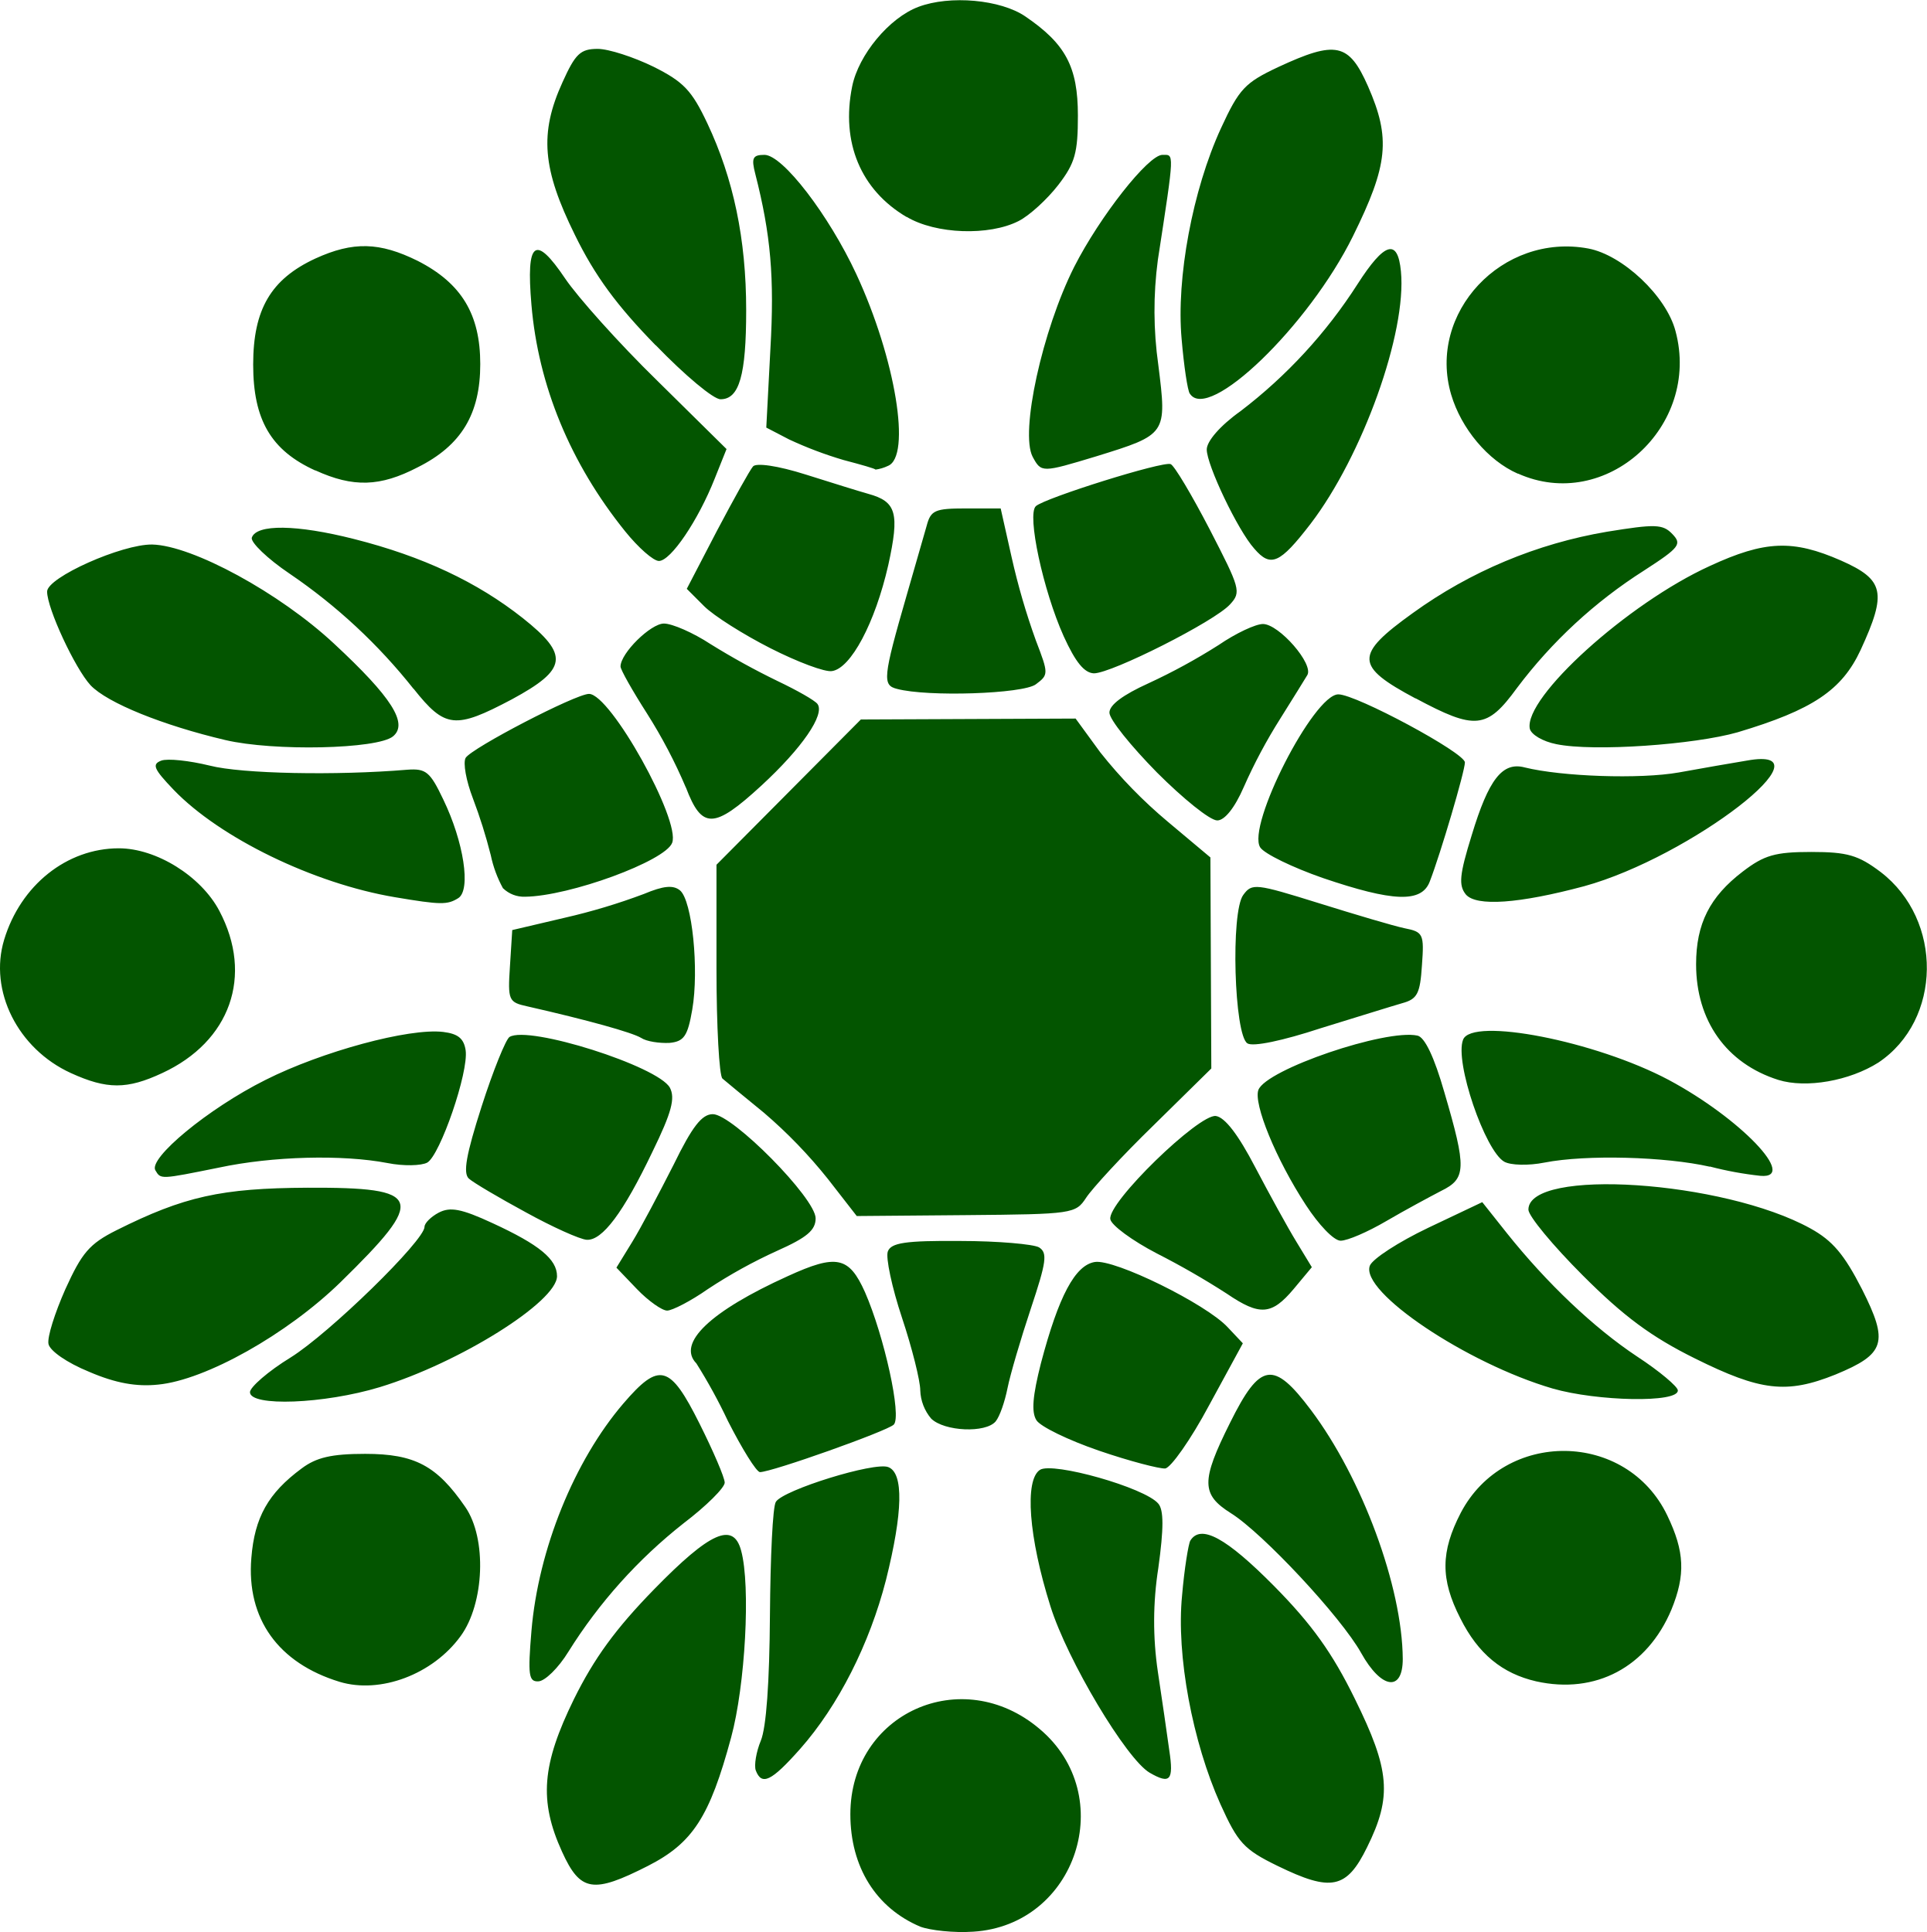
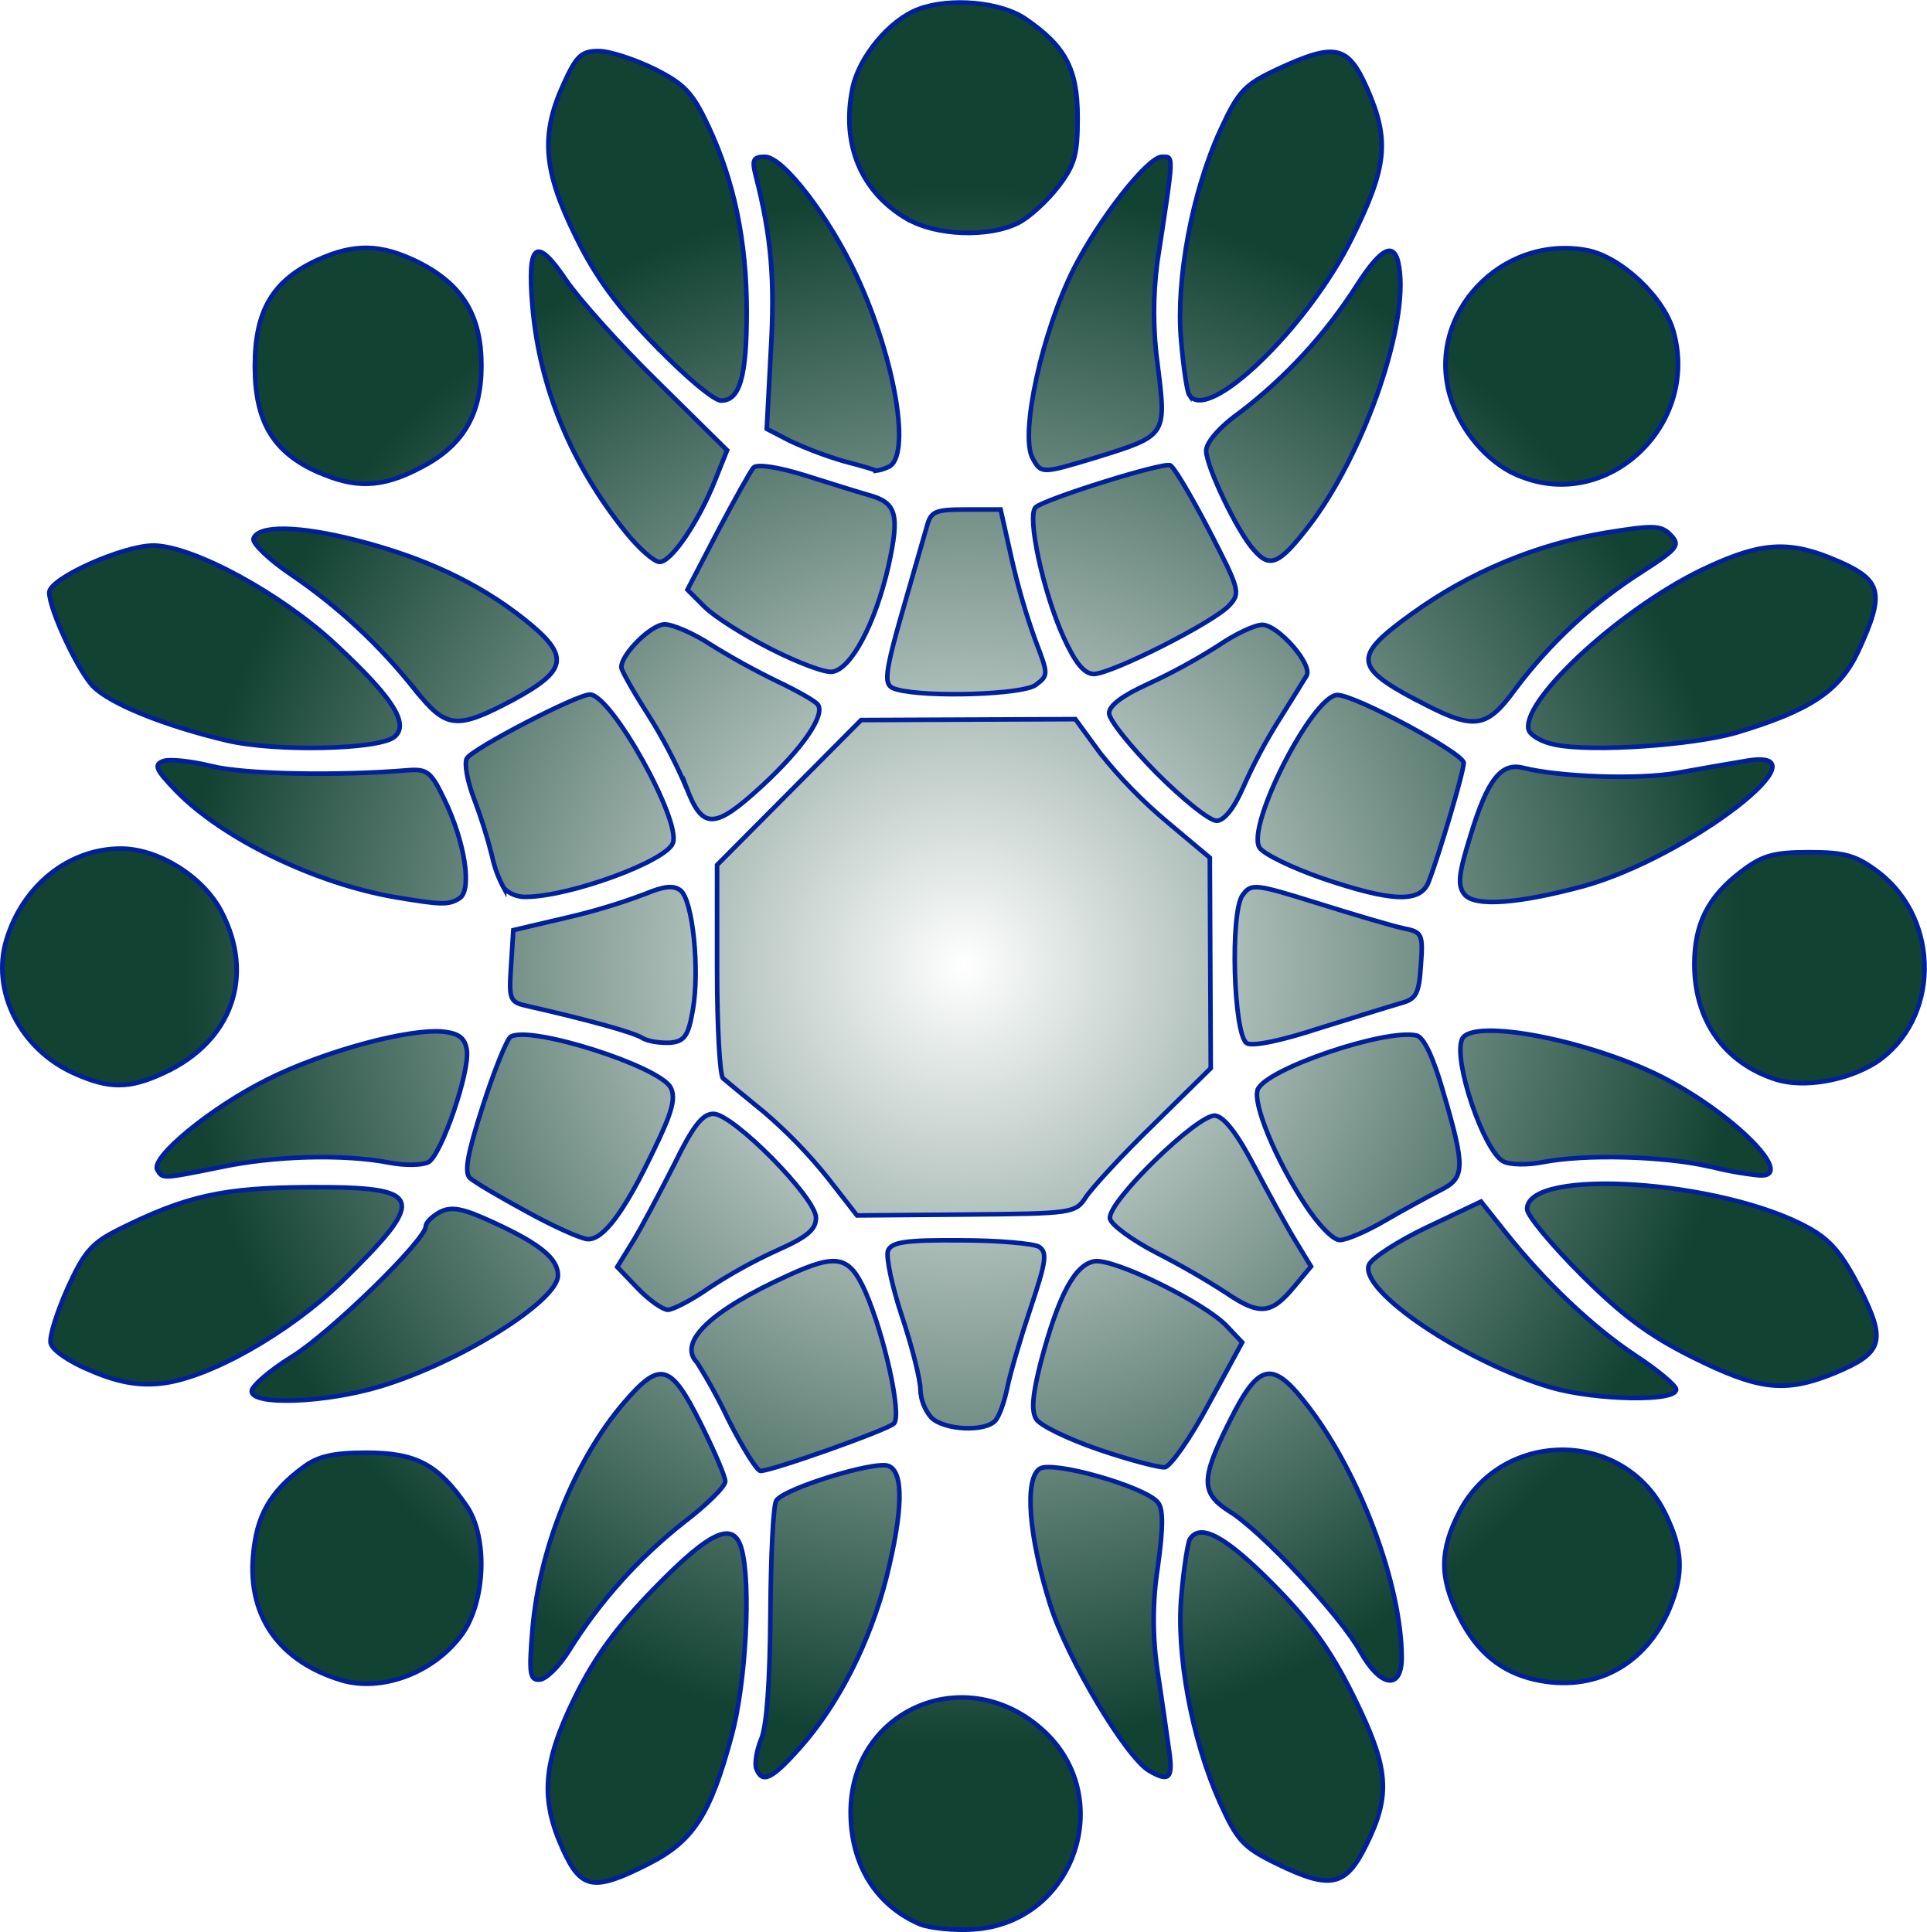
- <svg xmlns="http://www.w3.org/2000/svg" id="svg8" viewBox="0 0 421.71 422.93">
+ <svg xmlns="http://www.w3.org/2000/svg" id="svg8" viewBox="0 0 422.71 423.93">
  <defs>
-     <style>.cls-1{fill:#035500;}</style>
+     <style>.cls-1{stroke:#00209d;stroke-miterlimit:10;fill:url(#Dégradé_sans_nom_21);}</style>
+     <radialGradient id="Dégradé_sans_nom_21" cx="249.97" cy="238.17" r="211.16" gradientUnits="userSpaceOnUse">
+       <stop offset="0" stop-color="#fff" />
+       <stop offset="0.81" stop-color="#124232" />
+     </radialGradient>
  </defs>
  <g id="layer1">
    <g id="g826">
-       <path id="path840" class="cls-1" d="M240.53,448.46c-9.7-4.1-15.3-13.1-15.3-24.6,0-22.1,24.4-33.1,41.4-18.7,17.4,14.6,8.1,43-14.5,44.4-4.2.3-9.5-.3-11.6-1.1Zm-78.4-16.4c-5.1-11.2-4.4-19.1,2.6-33.4,4.4-8.9,9.1-15.4,17.6-24.1,12.2-12.5,17.3-14.8,19-8.4,2.1,7.7.9,29.5-2.2,40.9-4.7,17.4-8.4,23.1-18.2,28.1-12,6.1-14.8,5.7-18.8-3.1Zm156.6,3.1c-7.4-3.6-8.7-5.1-12.5-13.5-6.1-13.6-9.7-32.6-8.4-45.7.5-5.9,1.4-11.3,1.8-12,2.3-3.7,7.9-.6,18.3,9.9,8.3,8.4,12.8,14.7,17.7,24.7,7.7,15.6,8.2,21.4,2.7,32.5C333.83,440.26,330.43,440.86,318.73,435.16Zm-114.2-20.9c-.4-1.1.1-4.1,1.1-6.5,1.2-2.9,1.9-12.7,2-27.5.1-12.7.6-23.8,1.3-24.8,1.6-2.6,21.6-8.8,24.6-7.6,3.4,1.3,3.2,9.9-.5,24.7-3.6,14-10.4,27.5-18.8,37-6.3,7.1-8.4,8.1-9.7,4.7Zm86.2.5c-5.1-3-18-24.6-21.7-36.4-4.8-15.2-5.7-27.7-2.3-29.9,2.8-1.8,23,3.9,25.9,7.4,1.2,1.4,1.2,5.4,0,14.1a75.17,75.17,0,0,0-.1,22.7c.9,5.9,2,13.6,2.5,17.2,1,6.6.2,7.5-4.3,4.9Zm-177.3-19.9c-13.4-4.1-20.4-13.8-19.3-27.1.7-8.9,3.7-14.2,11-19.6,3.2-2.4,6.5-3.2,13.9-3.2,10.9,0,15.7,2.6,21.9,11.6,4.8,6.9,4.2,21.2-1,28.3-6.1,8.4-17.6,12.7-26.5,10Zm261.9-.1c-7.4-1.7-12.7-6-16.6-13.8-4.4-8.6-4.3-14.6.1-23.1,9.6-18.3,36.3-18,45.2.6,3.8,7.9,4,13,.9,20.6-5.3,12.6-16.6,18.6-29.6,15.7Zm-219.9-11c1.5-17.9,9.4-37.3,20.1-49.8,7.9-9.2,10.2-8.6,16.7,4.4,3,6,5.5,11.8,5.5,12.9s-4,5.1-9,8.9a109.85,109.85,0,0,0-25.2,28.1c-2.2,3.6-5.2,6.5-6.6,6.5C154.83,394.86,154.63,393.36,155.43,383.76Zm181.6,4.8c-4.4-7.9-21.6-26.3-28.5-30.6-6.5-4.1-6.6-7-.2-19.8,6.6-13.3,9.5-13.7,17.7-2.8,11.2,14.9,20,38.7,20.1,54.5,0,7.3-4.7,6.6-9.1-1.3Zm-138.6-50.8a118.57,118.57,0,0,0-6.9-12.6c-4.3-4.4,3-11.4,20-19.1,10.7-4.9,13.4-4.3,16.9,3.5,4.2,9.6,8.1,27.2,6.3,29-1.4,1.4-26.7,10.4-29.3,10.4-.8-.1-3.9-5.1-7-11.2Zm81.2,6.5c-6.7-2.3-12.9-5.3-13.7-6.7-1.1-1.8-.8-5.3,1-12.4,3.9-14.8,7.5-21.5,11.8-22.2s24.4,9.2,29.1,14.3l3.3,3.5-7.4,13.6c-4,7.5-8.4,13.7-9.6,13.8s-7.8-1.6-14.5-3.9Zm-36.7-7a10.09,10.09,0,0,1-2.4-6.2c0-2.1-1.8-9.3-4-15.9s-3.6-13.2-3.1-14.5c.7-1.9,3.8-2.4,15.9-2.3,8.2,0,16,.7,17.2,1.4,1.9,1.2,1.6,3.2-1.8,13.4-2.2,6.6-4.5,14.4-5.1,17.4s-1.7,6.2-2.6,7.3C254.83,340.46,245.83,340.06,242.93,337.26Zm-149.1-5.8c0-1.1,4-4.6,8.9-7.6,8.5-5.3,29.3-25.6,29.3-28.6,0-.8,1.4-2.2,3.1-3.1,2.5-1.3,4.9-.9,11.8,2.3,10.2,4.7,14.1,7.9,14.1,11.6,0,5.6-21.4,19-38.8,24.3-12.2,3.7-28.4,4.3-28.4,1.1Zm285.1-.8c-18.8-5.5-42.2-21.2-40-26.9.6-1.5,6.3-5.2,12.8-8.3l11.8-5.6,5.4,6.8c8.7,10.9,19,20.7,28.5,27,4.9,3.2,8.9,6.6,8.9,7.4.2,2.8-17.7,2.4-27.4-.4ZM58.63,327c-4.9-2-8.6-4.6-8.9-6.1s1.4-6.8,3.7-12c3.6-7.9,5.2-9.9,11.2-12.9,14.8-7.4,22.9-9.2,41.8-9.3,25.4-.1,26.1,2.2,7.2,20.7-11.7,11.4-29.5,21.4-39.9,22.4-4.7.5-9.3-.3-15.1-2.8Zm351.5-2.9c-9.7-4.8-15.7-9.3-24.6-18.2-6.5-6.5-11.9-13-11.9-14.4,0-9.2,42.7-6.4,61.7,4.1,4.9,2.7,7.4,5.7,11.3,13.3,5.9,11.7,5.1,14.2-5.8,18.7-10.7,4.3-16.4,3.6-30.7-3.5Zm-231.6-15.2-4.5-4.7,3.5-5.7c1.9-3.1,5.9-10.7,9-16.8,4.1-8.4,6.2-11.1,8.6-11.1,4.3,0,22.5,18.4,22.5,22.8,0,2.6-1.9,4.2-8.4,7.1a110.36,110.36,0,0,0-15.2,8.4c-3.7,2.6-7.8,4.7-8.9,4.7s-4.1-2.1-6.6-4.7Zm129.1,1a174.3,174.3,0,0,0-15.3-8.8c-5.4-2.8-10-6.2-10.2-7.5-.7-3.6,19.4-23.1,23.1-22.6,2,.3,4.9,4.1,8.6,11.2,3.1,5.9,7.1,13.2,9,16.3l3.4,5.6-4,4.8c-4.8,5.7-7.4,5.9-14.6,1Zm-153.4-17.8c-5.9-3.2-11.5-6.5-12.5-7.4-1.3-1.2-.6-5.2,2.8-15.8,2.5-7.8,5.3-14.7,6.1-15.2,4.2-2.6,32.5,6.4,35.1,11.1,1.2,2.3.4,5.4-3.8,14-6.4,13.4-11,19.5-14.4,19.3-1.5-.1-7.5-2.8-13.3-6Zm170.7-1.6c-6.6-10.1-11.5-22.2-10.4-25.2,1.7-4.5,27.9-13.4,34.8-11.9,1.6.3,3.7,4.7,5.9,12.4,4.9,16.7,4.8,18.9-.7,21.6-2.5,1.3-7.9,4.2-12,6.6s-8.5,4.3-10,4.3-4.8-3.5-7.6-7.8Zm-104.6-5.7a106.65,106.65,0,0,0-14-14.5c-4.3-3.5-8.4-6.9-9.1-7.5s-1.3-11.4-1.3-24V216l15.8-15.9,15.8-15.9,23.5-.1,23.5-.1,5.4,7.4a104.33,104.33,0,0,0,14.8,15.2l9.3,7.8.1,23.1.1,23.1L291.63,273c-6.9,6.7-13.5,13.9-14.8,15.9-2.3,3.5-2.9,3.6-26.3,3.8l-23.9.2-6.3-8.1Zm-147.2-1.9c-1.6-2.6,11.5-13.5,24.1-19.8,12.3-6.2,31.4-11.4,38.9-10.5,3.2.4,4.5,1.4,4.9,4,.7,4.8-5.6,23-8.4,24.6-1.3.7-5.2.8-8.7.1-9.9-1.9-25.2-1.5-36.9,1-12.9,2.6-12.7,2.6-13.9.6Zm340.2-.8c-9.7-2.2-27-2.7-36.2-.9-3.5.7-7.4.6-8.8-.2-4.2-2.4-10.9-21.9-9-26.7,1.9-5,29,.3,45,8.8,15.7,8.4,28.4,21.7,20.1,21A76,76,0,0,1,413.33,282.06Zm-358.7-20.5c-11.6-5.3-18-18-14.6-29.2,3.6-11.9,13.7-20,25.1-20,8.2,0,18,6.1,22,13.7,7.5,14.2,2.4,28.6-12.5,35.5-7.7,3.6-12.1,3.6-20,0Zm373.7,1.5c-11.4-3.6-18-13-18-25.3,0-8.9,3-14.8,10.2-20.3,4.7-3.6,7.1-4.3,15-4.3s10.3.7,15.2,4.4c13.7,10.5,13.4,32.4-.5,41.7-6.3,4-15.8,5.7-21.9,3.8Zm-116.2-8c-2.9-1.8-3.7-28.8-.9-32.5,1.9-2.6,2.7-2.5,16.5,1.8,8,2.5,16.4,5,18.8,5.5,4.1.8,4.3,1.3,3.8,8.1-.4,6.2-1,7.4-4.3,8.3-2.1.6-10.1,3.1-17.9,5.5-8.2,2.7-14.8,4.1-16,3.3Zm-132.7-1.2c-2-1.2-11.7-3.9-24.9-6.9-4.1-.9-4.3-1.3-3.8-8.8l.5-7.9,11.5-2.7a134.59,134.59,0,0,0,17.3-5.2c4.3-1.8,6.4-2,7.9-.8,2.7,2.2,4.2,17.4,2.7,26.1-1,5.8-1.8,7-5,7.3-2.2.1-5-.3-6.2-1.1Zm-53.9-30.8c-17.8-3-38.3-13-48.4-23.5-4.4-4.6-4.8-5.6-2.7-6.4,1.4-.5,6.1,0,10.6,1.1,7,1.8,27.7,2.2,43.2.9,4.1-.3,5,.4,7.9,6.5,4.5,9.3,6.1,19.8,3.3,21.6-2.4,1.5-3.8,1.5-13.9-.2Zm234.4-.6c-1.6-2-1.4-4.3,1.3-13,3.7-12.2,6.7-16.1,11.6-14.8,8.1,2,25.2,2.6,33.7,1.1,5-.9,11.8-2.1,14.9-2.6,19.4-3.5-12.3,21.1-35.6,27.5-14.2,3.8-23.6,4.5-25.9,1.8Zm-210.7-1.3a26.21,26.21,0,0,1-2.7-7.3,113.85,113.85,0,0,0-3.9-12.4c-1.5-3.9-2.2-7.8-1.6-8.9,1.4-2.2,24.1-14,27-14,4.7,0,20.1,27.7,18.2,32.6-1.5,4-22.5,11.7-32.2,11.8A6.56,6.56,0,0,1,149.23,221.16Zm179.4-2.3c-6.6-2.3-12.8-5.3-13.7-6.7-3-4.7,11.7-33.5,17.1-33.5,3.9,0,27.7,12.8,27.7,14.9,0,1.9-5.3,19.9-7.7,26.1-1.8,4.7-8.1,4.4-23.4-.8Zm-139.4-19.8a111.81,111.81,0,0,0-8.5-16.2c-3.2-5-5.8-9.6-5.8-10.3,0-2.9,6.6-9.4,9.5-9.4,1.8,0,6.4,2,10.2,4.5a161.25,161.25,0,0,0,14.7,8.1c4.2,2,8.1,4.2,8.7,5,1.7,2.3-3.4,9.7-12.3,17.9C195.33,208.26,192.73,208.26,189.23,199.06Zm103.1-3.3c-5.7-5.8-10.4-11.6-10.4-13.1,0-1.7,3-3.9,8.5-6.4a131.21,131.21,0,0,0,15.4-8.4c3.8-2.6,8.1-4.6,9.7-4.6,3.5,0,11.2,8.8,9.7,11.2-.6,1-3.2,5.2-5.9,9.5a115.41,115.41,0,0,0-8,15c-2,4.6-4.2,7.3-5.8,7.3s-7.5-4.8-13.2-10.5Zm-203.9-7.1c-13.6-3.2-25.8-8.1-29.5-12-3.4-3.7-9.5-16.8-9.5-20.5,0-3.1,16.4-10.4,23-10.3,8.8.2,27.9,10.6,39.8,21.7,12.6,11.7,16.3,17.5,12.9,20.3s-26.1,3.3-36.7.8Zm291.3.9c-3-.6-5.5-2.1-5.8-3.4-1.3-6.8,21.4-27.4,39.4-35.6,12.1-5.6,18.2-5.8,28.7-1.2,9.5,4.2,10.1,7,4.3,19.6-4.1,8.8-10.5,13.1-26.9,18-9.4,2.7-31.5,4.3-39.7,2.6Zm-250.1-12.1a122.17,122.17,0,0,0-27.1-25.2c-4.9-3.3-8.6-6.9-8.3-7.9,1-3,9.8-2.9,22.4.3,15,3.8,26.9,9.4,36.9,17.3,10.2,8.1,9.8,11.2-2.4,17.8C138.73,186.36,136.53,186.16,129.63,177.46Zm219.3,2.1c-13.3-7.1-13.4-9.5-.6-18.7a101.44,101.44,0,0,1,42.5-17.8c10.5-1.7,12.2-1.7,14.3.5s1.7,2.9-6.2,8a105.77,105.77,0,0,0-27.8,25.7C364.53,186.36,362,186.56,348.93,179.56Zm-113.5-2.1c-3.2-.8-3.1-2.4,2.1-20.4,1.8-6.3,3.8-13.2,4.4-15.3.9-3.4,1.8-3.8,8.6-3.8h7.6l2.4,10.7a150.88,150.88,0,0,0,5.3,18.2c2.8,7.3,2.8,7.5,0,9.6s-23.7,2.8-30.4,1Zm-27.7-8.9c-5.9-3-12.4-7.1-14.5-9.2l-3.8-3.8,6.6-12.7c3.7-7,7.2-13.3,7.9-14.1s5.3-.2,11.6,1.8c5.7,1.8,11.8,3.7,13.6,4.2,6.2,1.7,6.9,4.2,4.4,15.6-2.9,12.7-8.2,22.6-12.3,23.2-1.5.3-7.6-2-13.5-5Zm64.2-2.6c-4.5-10-8.1-26.7-6.1-28.5s27.8-9.9,29.5-9.2c.8.3,4.6,6.7,8.5,14.2,6.7,13,7,13.8,4.5,16.5-3.3,3.7-25.9,15.1-29.8,15.1-2.1-.1-4-2.4-6.6-8.1Zm-96-23c-12-14.9-19-31.9-20.5-49.6-1.2-14,.8-15.5,7.4-5.7,2.7,4,11.7,14.1,20.1,22.3l15.2,15-2.6,6.5c-3.6,9.1-9.6,18-12.2,18-1.2,0-4.5-2.9-7.4-6.5Zm137.7,3.8c-3.6-4-10.4-18.3-10.4-21.7,0-1.8,2.9-5.2,7.4-8.4a108.78,108.78,0,0,0,25.6-27.8c5.9-9.2,8.8-10.1,9.5-2.8,1.3,13.4-8.4,40.4-19.8,55.3-6.7,8.7-8.7,9.6-12.3,5.4Zm-205.5-17.1c-9.7-4.4-13.6-11.1-13.6-23.2s3.9-18.7,13.6-23.2c8.3-3.8,14.1-3.6,22.4.5,9.6,4.9,13.7,11.7,13.7,22.6s-4.1,17.8-13.7,22.6C122.33,133.26,116.43,133.46,108.13,129.66Zm263.2.7c-6.6-2.9-12.4-9.9-14.6-17.3-5.3-17.9,11.2-35.5,30-32,7.5,1.4,17.1,10.4,19.1,18.1C411.43,120.06,390.53,139,371.33,130.36Zm-147.6-3a85,85,0,0,1-11.9-4.5l-5-2.6.9-17.2c.9-15.6.1-25-3.3-38.3-.9-3.5-.6-4.2,2-4.2,4,0,14.1,13.2,20.1,26.1,8.6,18.5,12.1,40,6.9,42a9,9,0,0,1-2.7.8c0-.2-3.2-1.1-7-2.1Zm41.4-.7c-2.8-5.3,2.1-27.7,9.1-41.6,5.6-11,16.2-24.5,19.3-24.5,2.6,0,2.7-1.1-1,23a84.35,84.35,0,0,0,.1,23c1.9,15.2,1.9,15.2-13.6,20-11.9,3.6-12,3.6-13.9.1Zm-82.5-24.4c-8.5-8.7-13.3-15.2-17.7-24.2-7.1-14.4-7.8-22.2-2.7-33.4,2.8-6.2,3.9-7.3,7.7-7.3,2.4,0,7.9,1.8,12.2,3.9,6.6,3.3,8.4,5.2,11.8,12.4,5.7,12.1,8.5,25.3,8.5,40.9,0,14.2-1.5,19.5-5.6,19.5C195.33,114.16,189,108.86,182.63,102.26Zm116.9,10.6c-.5-.7-1.3-6.1-1.8-12-1.2-13.3,2.4-32.6,8.6-46.1,4-8.7,5.3-10,12.5-13.4,12.7-5.9,15.5-5.3,19.7,4.2,5,11.4,4.4,17.2-3.3,32.8C325.53,98.06,303.53,119.26,299.53,112.86Zm-62-38.7c-10-5.9-14.4-16.3-11.9-28.6,1.4-6.9,8.1-15,14.5-17.4,6.9-2.6,18-1.6,23.4,2.1,8.8,6,11.5,11,11.5,21.7,0,8.1-.6,10.4-4.3,15.2-2.4,3.1-6.3,6.7-8.7,7.9C255.63,78.36,243.93,78,237.53,74.16Z" transform="translate(-39.12 -26.7)" />
+       <path id="path840" class="cls-1" d="M240.53,448.46c-9.7-4.1-15.3-13.1-15.3-24.6,0-22.1,24.4-33.1,41.4-18.7,17.4,14.6,8.1,43-14.5,44.4-4.2.3-9.5-.3-11.6-1.1Zm-78.4-16.4c-5.1-11.2-4.4-19.1,2.6-33.4,4.4-8.9,9.1-15.4,17.6-24.1,12.2-12.5,17.3-14.8,19-8.4,2.1,7.7.9,29.5-2.2,40.9-4.7,17.4-8.4,23.1-18.2,28.1-12,6.1-14.8,5.7-18.8-3.1Zm156.6,3.1c-7.4-3.6-8.7-5.1-12.5-13.5-6.1-13.6-9.7-32.6-8.4-45.7.5-5.9,1.4-11.3,1.8-12,2.3-3.7,7.9-.6,18.3,9.9,8.3,8.4,12.8,14.7,17.7,24.7,7.7,15.6,8.2,21.4,2.7,32.5C333.83,440.26,330.43,440.86,318.73,435.16Zm-114.2-20.9c-.4-1.1.1-4.1,1.1-6.5,1.2-2.9,1.9-12.7,2-27.5.1-12.7.6-23.8,1.3-24.8,1.6-2.6,21.6-8.8,24.6-7.6,3.4,1.3,3.2,9.9-.5,24.7-3.6,14-10.4,27.5-18.8,37-6.3,7.1-8.4,8.1-9.7,4.7Zm86.2.5c-5.1-3-18-24.6-21.7-36.4-4.8-15.2-5.7-27.7-2.3-29.9,2.8-1.8,23,3.9,25.9,7.4,1.2,1.4,1.2,5.4,0,14.1a75.17,75.17,0,0,0-.1,22.7c.9,5.9,2,13.6,2.5,17.2,1,6.6.2,7.5-4.3,4.9Zm-177.3-19.9c-13.4-4.1-20.4-13.8-19.3-27.1.7-8.9,3.7-14.2,11-19.6,3.2-2.4,6.5-3.2,13.9-3.2,10.9,0,15.7,2.6,21.9,11.6,4.8,6.9,4.2,21.2-1,28.3-6.1,8.4-17.6,12.7-26.5,10Zm261.9-.1c-7.4-1.7-12.7-6-16.6-13.8-4.4-8.6-4.3-14.6.1-23.1,9.6-18.3,36.3-18,45.2.6,3.8,7.9,4,13,.9,20.6-5.3,12.6-16.6,18.6-29.6,15.7Zm-219.9-11c1.5-17.9,9.4-37.3,20.1-49.8,7.9-9.2,10.2-8.6,16.7,4.4,3,6,5.5,11.8,5.5,12.9s-4,5.1-9,8.9a109.85,109.85,0,0,0-25.2,28.1c-2.2,3.6-5.2,6.5-6.6,6.5C154.83,394.86,154.63,393.36,155.43,383.76Zm181.6,4.8c-4.4-7.9-21.6-26.3-28.5-30.6-6.5-4.1-6.6-7-.2-19.8,6.6-13.3,9.5-13.7,17.7-2.8,11.2,14.9,20,38.7,20.1,54.5,0,7.3-4.7,6.6-9.1-1.3Zm-138.6-50.8a118.57,118.57,0,0,0-6.9-12.6c-4.3-4.4,3-11.4,20-19.1,10.7-4.9,13.4-4.3,16.9,3.5,4.2,9.6,8.1,27.2,6.3,29-1.4,1.4-26.7,10.4-29.3,10.4-.8-.1-3.9-5.1-7-11.2Zm81.2,6.5c-6.7-2.3-12.9-5.3-13.7-6.7-1.1-1.8-.8-5.3,1-12.4,3.9-14.8,7.5-21.5,11.8-22.2s24.4,9.2,29.1,14.3l3.3,3.5-7.4,13.6c-4,7.5-8.4,13.7-9.6,13.8s-7.8-1.6-14.5-3.9Zm-36.7-7a10.09,10.09,0,0,1-2.4-6.2c0-2.1-1.8-9.3-4-15.9s-3.6-13.2-3.1-14.5c.7-1.9,3.8-2.4,15.9-2.3,8.2,0,16,.7,17.2,1.4,1.9,1.2,1.6,3.2-1.8,13.4-2.2,6.6-4.5,14.4-5.1,17.4s-1.7,6.2-2.6,7.3C254.83,340.46,245.83,340.06,242.93,337.26Zm-149.1-5.8c0-1.1,4-4.6,8.9-7.6,8.5-5.3,29.3-25.6,29.3-28.6,0-.8,1.4-2.2,3.1-3.1,2.5-1.3,4.9-.9,11.8,2.3,10.2,4.7,14.1,7.9,14.1,11.6,0,5.6-21.4,19-38.8,24.3-12.2,3.7-28.4,4.3-28.4,1.1Zm285.1-.8c-18.8-5.5-42.2-21.2-40-26.9.6-1.5,6.3-5.2,12.8-8.3l11.8-5.6,5.4,6.8c8.7,10.9,19,20.7,28.5,27,4.9,3.2,8.9,6.6,8.9,7.4.2,2.8-17.7,2.4-27.4-.4ZM58.63,327c-4.9-2-8.6-4.6-8.9-6.1s1.4-6.8,3.7-12c3.6-7.9,5.2-9.9,11.2-12.9,14.8-7.4,22.9-9.2,41.8-9.3,25.4-.1,26.1,2.2,7.2,20.7-11.7,11.4-29.5,21.4-39.9,22.4-4.7.5-9.3-.3-15.1-2.8Zm351.5-2.9c-9.7-4.8-15.7-9.3-24.6-18.2-6.5-6.5-11.9-13-11.9-14.4,0-9.2,42.7-6.4,61.7,4.1,4.9,2.7,7.4,5.7,11.3,13.3,5.9,11.7,5.1,14.2-5.8,18.7-10.7,4.3-16.4,3.6-30.7-3.5Zm-231.6-15.2-4.5-4.7,3.5-5.7c1.9-3.1,5.9-10.7,9-16.8,4.1-8.4,6.2-11.1,8.6-11.1,4.3,0,22.5,18.4,22.5,22.8,0,2.6-1.9,4.2-8.4,7.1a110.36,110.36,0,0,0-15.2,8.4c-3.7,2.6-7.8,4.7-8.9,4.7s-4.1-2.1-6.6-4.7Zm129.1,1a174.3,174.3,0,0,0-15.3-8.8c-5.4-2.8-10-6.2-10.2-7.5-.7-3.6,19.4-23.1,23.1-22.6,2,.3,4.9,4.1,8.6,11.2,3.1,5.9,7.1,13.2,9,16.3l3.4,5.6-4,4.8c-4.8,5.7-7.4,5.9-14.6,1Zm-153.4-17.8c-5.9-3.2-11.5-6.5-12.5-7.4-1.3-1.2-.6-5.2,2.8-15.8,2.5-7.8,5.3-14.7,6.1-15.2,4.2-2.6,32.5,6.4,35.1,11.1,1.2,2.3.4,5.4-3.8,14-6.4,13.4-11,19.5-14.4,19.3-1.5-.1-7.5-2.8-13.3-6Zm170.7-1.6c-6.6-10.1-11.5-22.2-10.4-25.2,1.7-4.5,27.9-13.4,34.8-11.9,1.6.3,3.7,4.7,5.9,12.4,4.9,16.7,4.8,18.9-.7,21.6-2.5,1.3-7.9,4.2-12,6.6s-8.5,4.3-10,4.3-4.8-3.5-7.6-7.8Zm-104.6-5.7a106.65,106.65,0,0,0-14-14.5c-4.3-3.5-8.4-6.9-9.1-7.5s-1.3-11.4-1.3-24V216l15.8-15.9,15.8-15.9,23.5-.1,23.5-.1,5.4,7.4a104.33,104.33,0,0,0,14.8,15.2l9.3,7.8.1,23.1.1,23.1L291.63,273c-6.9,6.7-13.5,13.9-14.8,15.9-2.3,3.5-2.9,3.6-26.3,3.8l-23.9.2-6.3-8.1Zm-147.2-1.9c-1.6-2.6,11.5-13.5,24.1-19.8,12.3-6.2,31.4-11.4,38.9-10.5,3.2.4,4.5,1.4,4.9,4,.7,4.8-5.6,23-8.4,24.6-1.3.7-5.2.8-8.7.1-9.9-1.9-25.2-1.5-36.9,1-12.9,2.6-12.7,2.6-13.9.6Zm340.2-.8c-9.7-2.2-27-2.7-36.2-.9-3.5.7-7.4.6-8.8-.2-4.2-2.4-10.9-21.9-9-26.7,1.9-5,29,.3,45,8.8,15.7,8.4,28.4,21.7,20.1,21A76,76,0,0,1,413.33,282.06Zm-358.7-20.5c-11.6-5.3-18-18-14.6-29.2,3.6-11.9,13.7-20,25.1-20,8.2,0,18,6.1,22,13.7,7.5,14.2,2.4,28.6-12.5,35.5-7.7,3.6-12.1,3.6-20,0Zm373.7,1.5c-11.4-3.6-18-13-18-25.3,0-8.9,3-14.8,10.2-20.3,4.7-3.6,7.1-4.3,15-4.3s10.3.7,15.2,4.4c13.7,10.5,13.4,32.4-.5,41.7-6.3,4-15.8,5.7-21.9,3.8Zm-116.2-8c-2.9-1.8-3.7-28.8-.9-32.5,1.9-2.6,2.7-2.5,16.5,1.8,8,2.5,16.4,5,18.8,5.5,4.1.8,4.3,1.3,3.8,8.1-.4,6.2-1,7.4-4.3,8.3-2.1.6-10.1,3.1-17.9,5.5-8.2,2.7-14.8,4.1-16,3.3Zm-132.7-1.2c-2-1.2-11.7-3.9-24.9-6.9-4.1-.9-4.3-1.3-3.8-8.8l.5-7.9,11.5-2.7a134.59,134.59,0,0,0,17.3-5.2c4.3-1.8,6.4-2,7.9-.8,2.7,2.2,4.2,17.4,2.7,26.1-1,5.8-1.8,7-5,7.3-2.2.1-5-.3-6.2-1.1Zm-53.9-30.8c-17.8-3-38.3-13-48.4-23.5-4.4-4.6-4.8-5.6-2.7-6.4,1.4-.5,6.1,0,10.6,1.1,7,1.8,27.7,2.2,43.2.9,4.1-.3,5,.4,7.9,6.5,4.5,9.3,6.1,19.8,3.3,21.6-2.4,1.5-3.8,1.5-13.9-.2Zm234.4-.6c-1.6-2-1.4-4.3,1.3-13,3.7-12.2,6.7-16.1,11.6-14.8,8.1,2,25.2,2.6,33.7,1.1,5-.9,11.8-2.1,14.9-2.6,19.4-3.5-12.3,21.1-35.6,27.5-14.2,3.8-23.6,4.5-25.9,1.8Zm-210.7-1.3a26.21,26.21,0,0,1-2.7-7.3,113.85,113.85,0,0,0-3.9-12.4c-1.5-3.9-2.2-7.8-1.6-8.9,1.4-2.2,24.1-14,27-14,4.7,0,20.1,27.7,18.2,32.6-1.5,4-22.5,11.7-32.2,11.8A6.56,6.56,0,0,1,149.23,221.16Zm179.4-2.3c-6.6-2.3-12.8-5.3-13.7-6.7-3-4.7,11.7-33.5,17.1-33.5,3.9,0,27.7,12.8,27.7,14.9,0,1.9-5.3,19.9-7.7,26.1-1.8,4.7-8.1,4.4-23.4-.8Zm-139.4-19.8a111.81,111.81,0,0,0-8.5-16.2c-3.2-5-5.8-9.6-5.8-10.3,0-2.9,6.6-9.4,9.5-9.4,1.8,0,6.4,2,10.2,4.5a161.25,161.25,0,0,0,14.7,8.1c4.2,2,8.1,4.2,8.7,5,1.7,2.3-3.4,9.7-12.3,17.9C195.33,208.26,192.73,208.26,189.23,199.06Zm103.1-3.3c-5.7-5.8-10.4-11.6-10.4-13.1,0-1.7,3-3.9,8.5-6.4a131.21,131.21,0,0,0,15.4-8.4c3.8-2.6,8.1-4.6,9.7-4.6,3.5,0,11.2,8.8,9.7,11.2-.6,1-3.2,5.2-5.9,9.5a115.41,115.41,0,0,0-8,15c-2,4.6-4.2,7.3-5.8,7.3s-7.5-4.8-13.2-10.5Zm-203.9-7.1c-13.6-3.2-25.8-8.1-29.5-12-3.4-3.7-9.5-16.8-9.5-20.5,0-3.1,16.4-10.4,23-10.3,8.8.2,27.9,10.6,39.8,21.7,12.6,11.7,16.3,17.5,12.9,20.3s-26.1,3.3-36.7.8Zm291.3.9c-3-.6-5.5-2.1-5.8-3.4-1.3-6.8,21.4-27.4,39.4-35.6,12.1-5.6,18.2-5.8,28.7-1.2,9.5,4.2,10.1,7,4.3,19.6-4.1,8.8-10.5,13.1-26.9,18-9.4,2.7-31.5,4.3-39.7,2.6Zm-250.1-12.1a122.17,122.17,0,0,0-27.1-25.2c-4.9-3.3-8.6-6.9-8.3-7.9,1-3,9.8-2.9,22.4.3,15,3.8,26.9,9.4,36.9,17.3,10.2,8.1,9.8,11.2-2.4,17.8C138.73,186.36,136.53,186.16,129.63,177.46Zm219.3,2.1c-13.3-7.1-13.4-9.5-.6-18.7a101.44,101.44,0,0,1,42.5-17.8c10.5-1.7,12.2-1.7,14.3.5s1.7,2.9-6.2,8a105.77,105.77,0,0,0-27.8,25.7C364.53,186.36,362,186.56,348.93,179.56Zm-113.5-2.1c-3.2-.8-3.1-2.4,2.1-20.4,1.8-6.3,3.8-13.2,4.4-15.3.9-3.4,1.8-3.8,8.6-3.8h7.6l2.4,10.7a150.88,150.88,0,0,0,5.3,18.2c2.8,7.3,2.8,7.5,0,9.6s-23.7,2.8-30.4,1Zm-27.7-8.9c-5.9-3-12.4-7.1-14.5-9.2l-3.8-3.8,6.6-12.7c3.7-7,7.2-13.3,7.9-14.1s5.3-.2,11.6,1.8c5.7,1.8,11.8,3.7,13.6,4.2,6.2,1.7,6.9,4.2,4.4,15.6-2.9,12.7-8.2,22.6-12.3,23.2-1.5.3-7.6-2-13.5-5Zm64.2-2.6c-4.5-10-8.1-26.7-6.1-28.5s27.8-9.9,29.5-9.2c.8.3,4.6,6.7,8.5,14.2,6.7,13,7,13.8,4.5,16.5-3.3,3.7-25.9,15.1-29.8,15.1-2.1-.1-4-2.4-6.6-8.1Zm-96-23c-12-14.9-19-31.9-20.5-49.6-1.2-14,.8-15.5,7.4-5.7,2.7,4,11.7,14.1,20.1,22.3l15.2,15-2.6,6.5c-3.6,9.1-9.6,18-12.2,18-1.2,0-4.5-2.9-7.4-6.5Zm137.7,3.8c-3.6-4-10.4-18.3-10.4-21.7,0-1.8,2.9-5.2,7.4-8.4a108.78,108.78,0,0,0,25.6-27.8c5.9-9.2,8.8-10.1,9.5-2.8,1.3,13.4-8.4,40.4-19.8,55.3-6.7,8.7-8.7,9.6-12.3,5.4Zm-205.5-17.1c-9.7-4.4-13.6-11.1-13.6-23.2s3.9-18.7,13.6-23.2c8.3-3.8,14.1-3.6,22.4.5,9.6,4.9,13.7,11.7,13.7,22.6s-4.1,17.8-13.7,22.6C122.33,133.26,116.43,133.46,108.13,129.66Zm263.2.7c-6.6-2.9-12.4-9.9-14.6-17.3-5.3-17.9,11.2-35.5,30-32,7.5,1.4,17.1,10.4,19.1,18.1C411.43,120.06,390.53,139,371.33,130.36Zm-147.6-3a85,85,0,0,1-11.9-4.5l-5-2.6.9-17.2c.9-15.6.1-25-3.3-38.3-.9-3.5-.6-4.2,2-4.2,4,0,14.1,13.2,20.1,26.1,8.6,18.5,12.1,40,6.9,42a9,9,0,0,1-2.7.8c0-.2-3.2-1.1-7-2.1Zm41.4-.7c-2.8-5.3,2.1-27.7,9.1-41.6,5.6-11,16.2-24.5,19.3-24.5,2.6,0,2.7-1.1-1,23a84.35,84.35,0,0,0,.1,23c1.9,15.2,1.9,15.2-13.6,20-11.9,3.6-12,3.6-13.9.1Zm-82.5-24.4c-8.5-8.7-13.3-15.2-17.7-24.2-7.1-14.4-7.8-22.2-2.7-33.4,2.8-6.2,3.9-7.3,7.7-7.3,2.4,0,7.9,1.8,12.2,3.9,6.6,3.3,8.4,5.2,11.8,12.4,5.7,12.1,8.5,25.3,8.5,40.9,0,14.2-1.5,19.5-5.6,19.5C195.33,114.16,189,108.86,182.63,102.26Zm116.9,10.6c-.5-.7-1.3-6.1-1.8-12-1.2-13.3,2.4-32.6,8.6-46.1,4-8.7,5.3-10,12.5-13.4,12.7-5.9,15.5-5.3,19.7,4.2,5,11.4,4.4,17.2-3.3,32.8C325.53,98.06,303.53,119.26,299.53,112.86Zm-62-38.7c-10-5.9-14.4-16.3-11.9-28.6,1.4-6.9,8.1-15,14.5-17.4,6.9-2.6,18-1.6,23.4,2.1,8.8,6,11.5,11,11.5,21.7,0,8.1-.6,10.4-4.3,15.2-2.4,3.1-6.3,6.7-8.7,7.9C255.63,78.36,243.93,78,237.53,74.16Z" transform="translate(-38.62 -26.2)" />
    </g>
  </g>
</svg>
